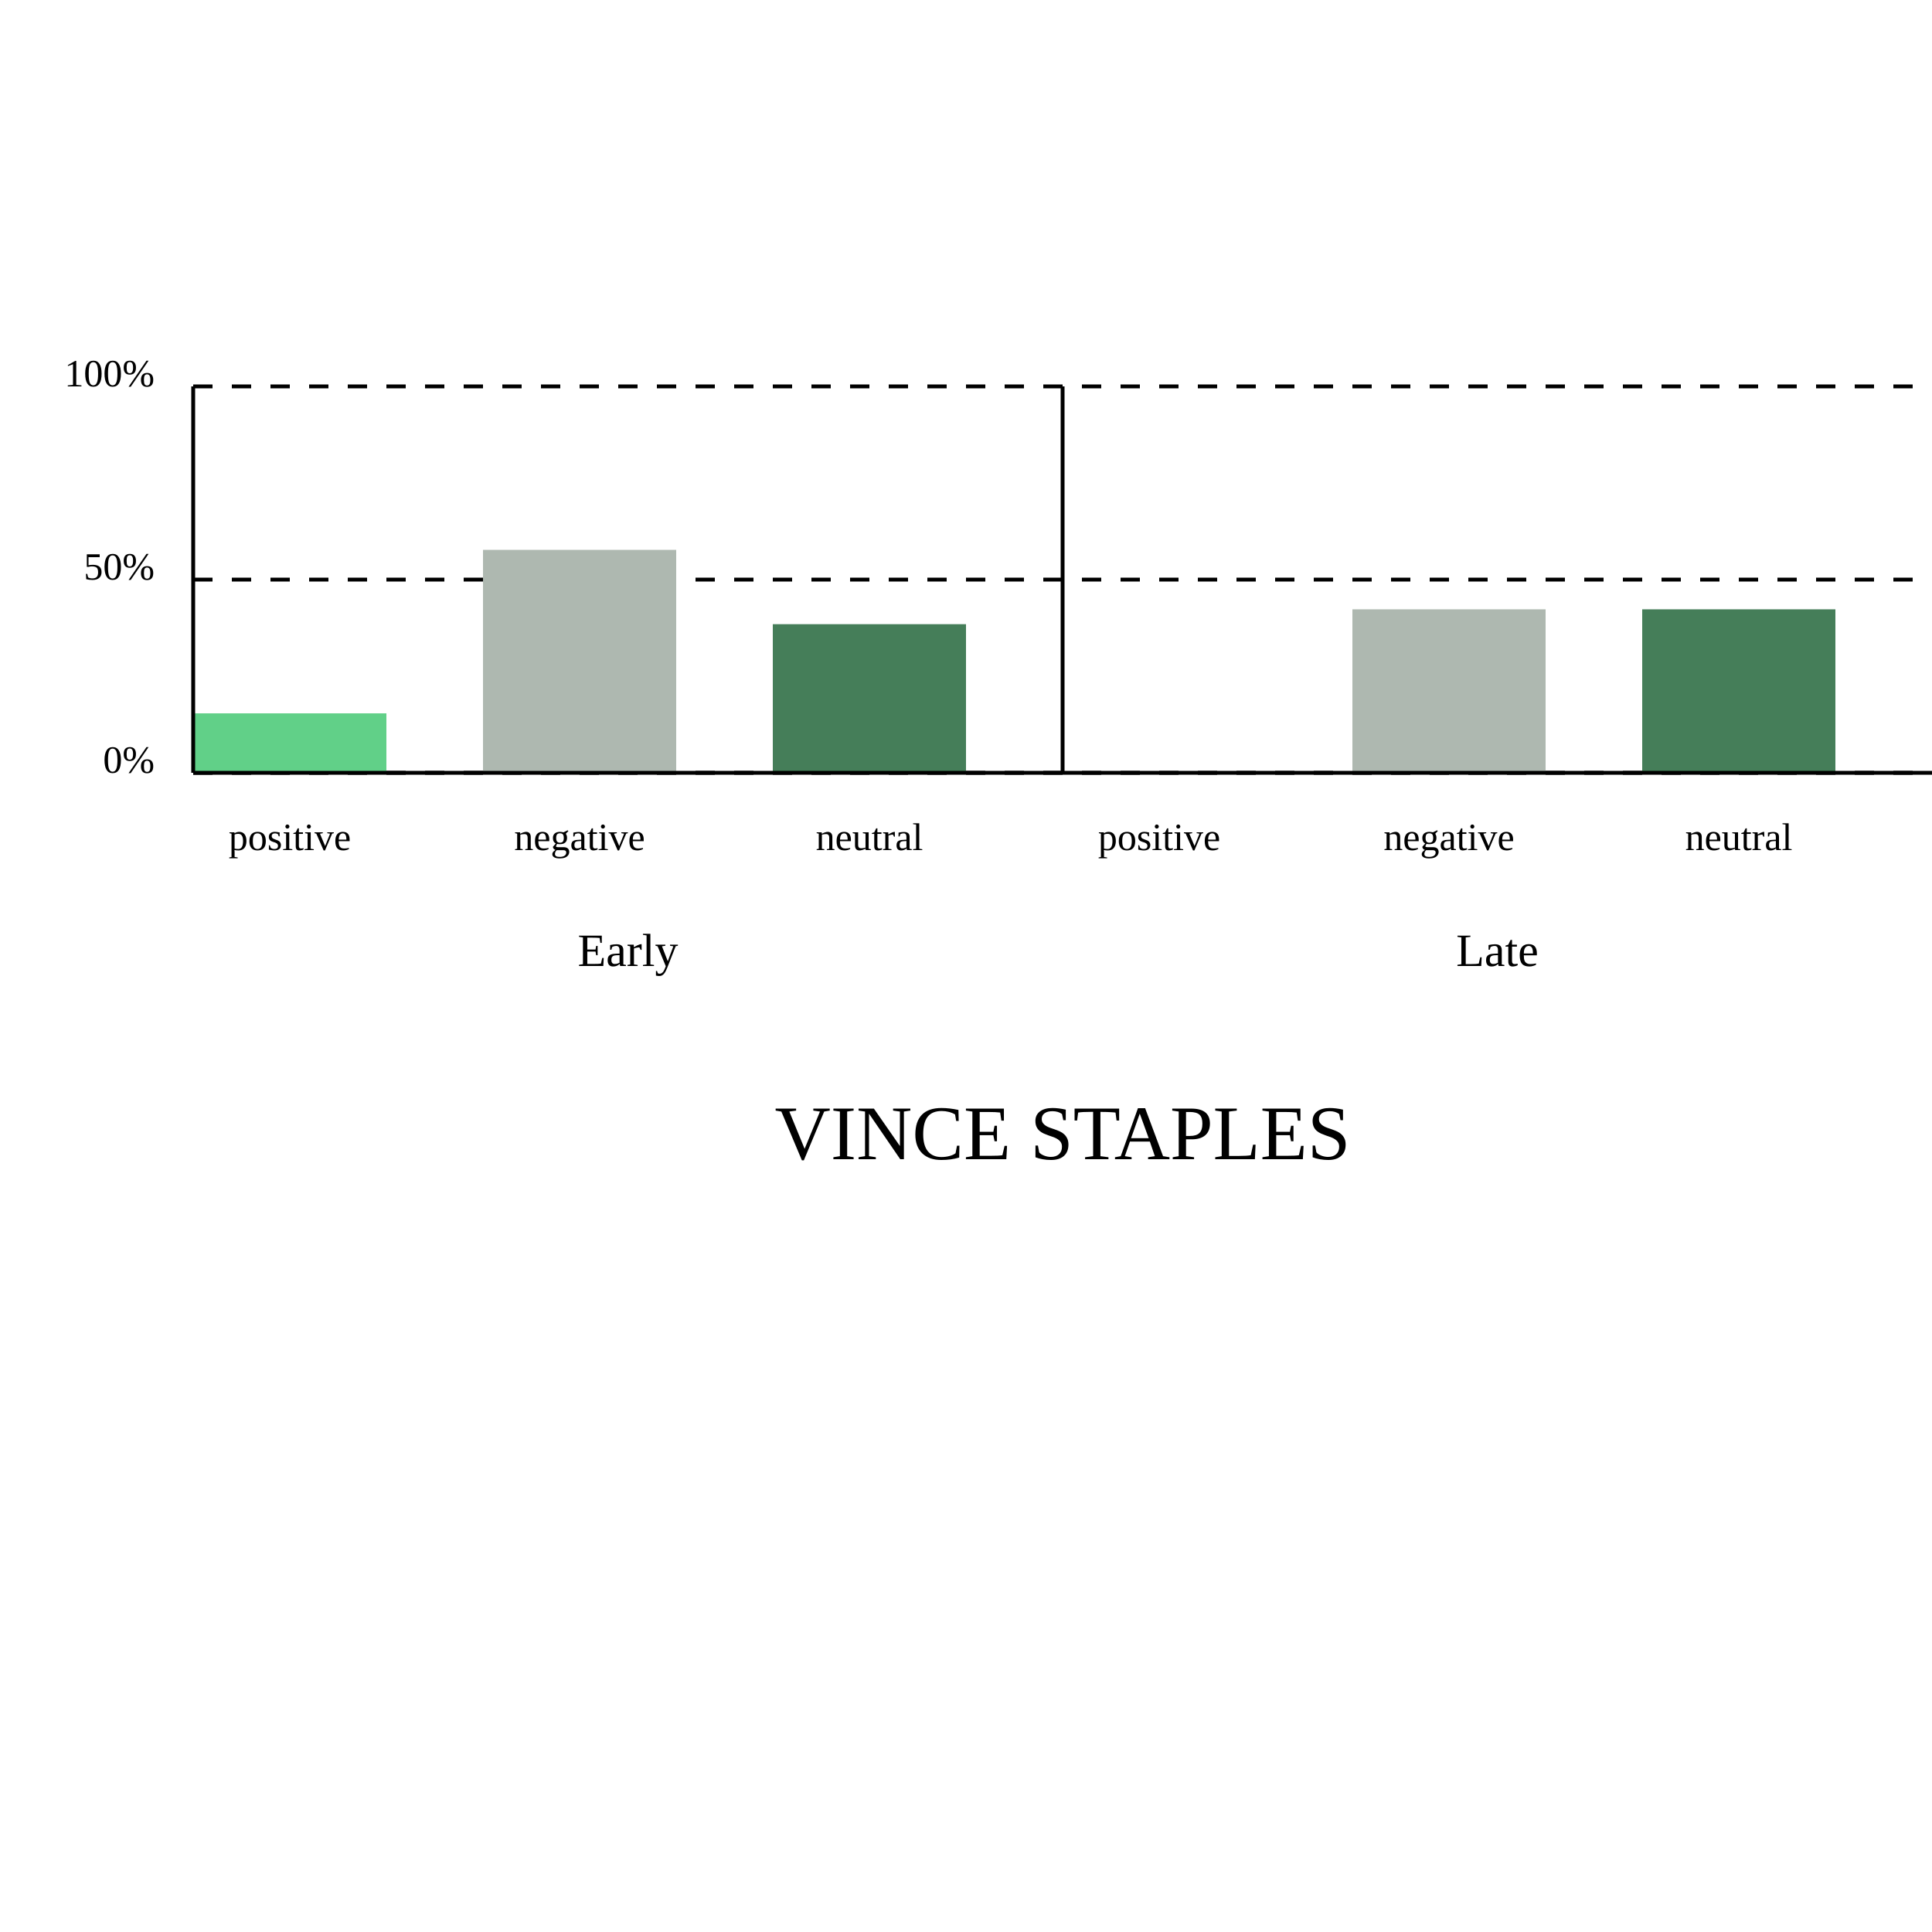
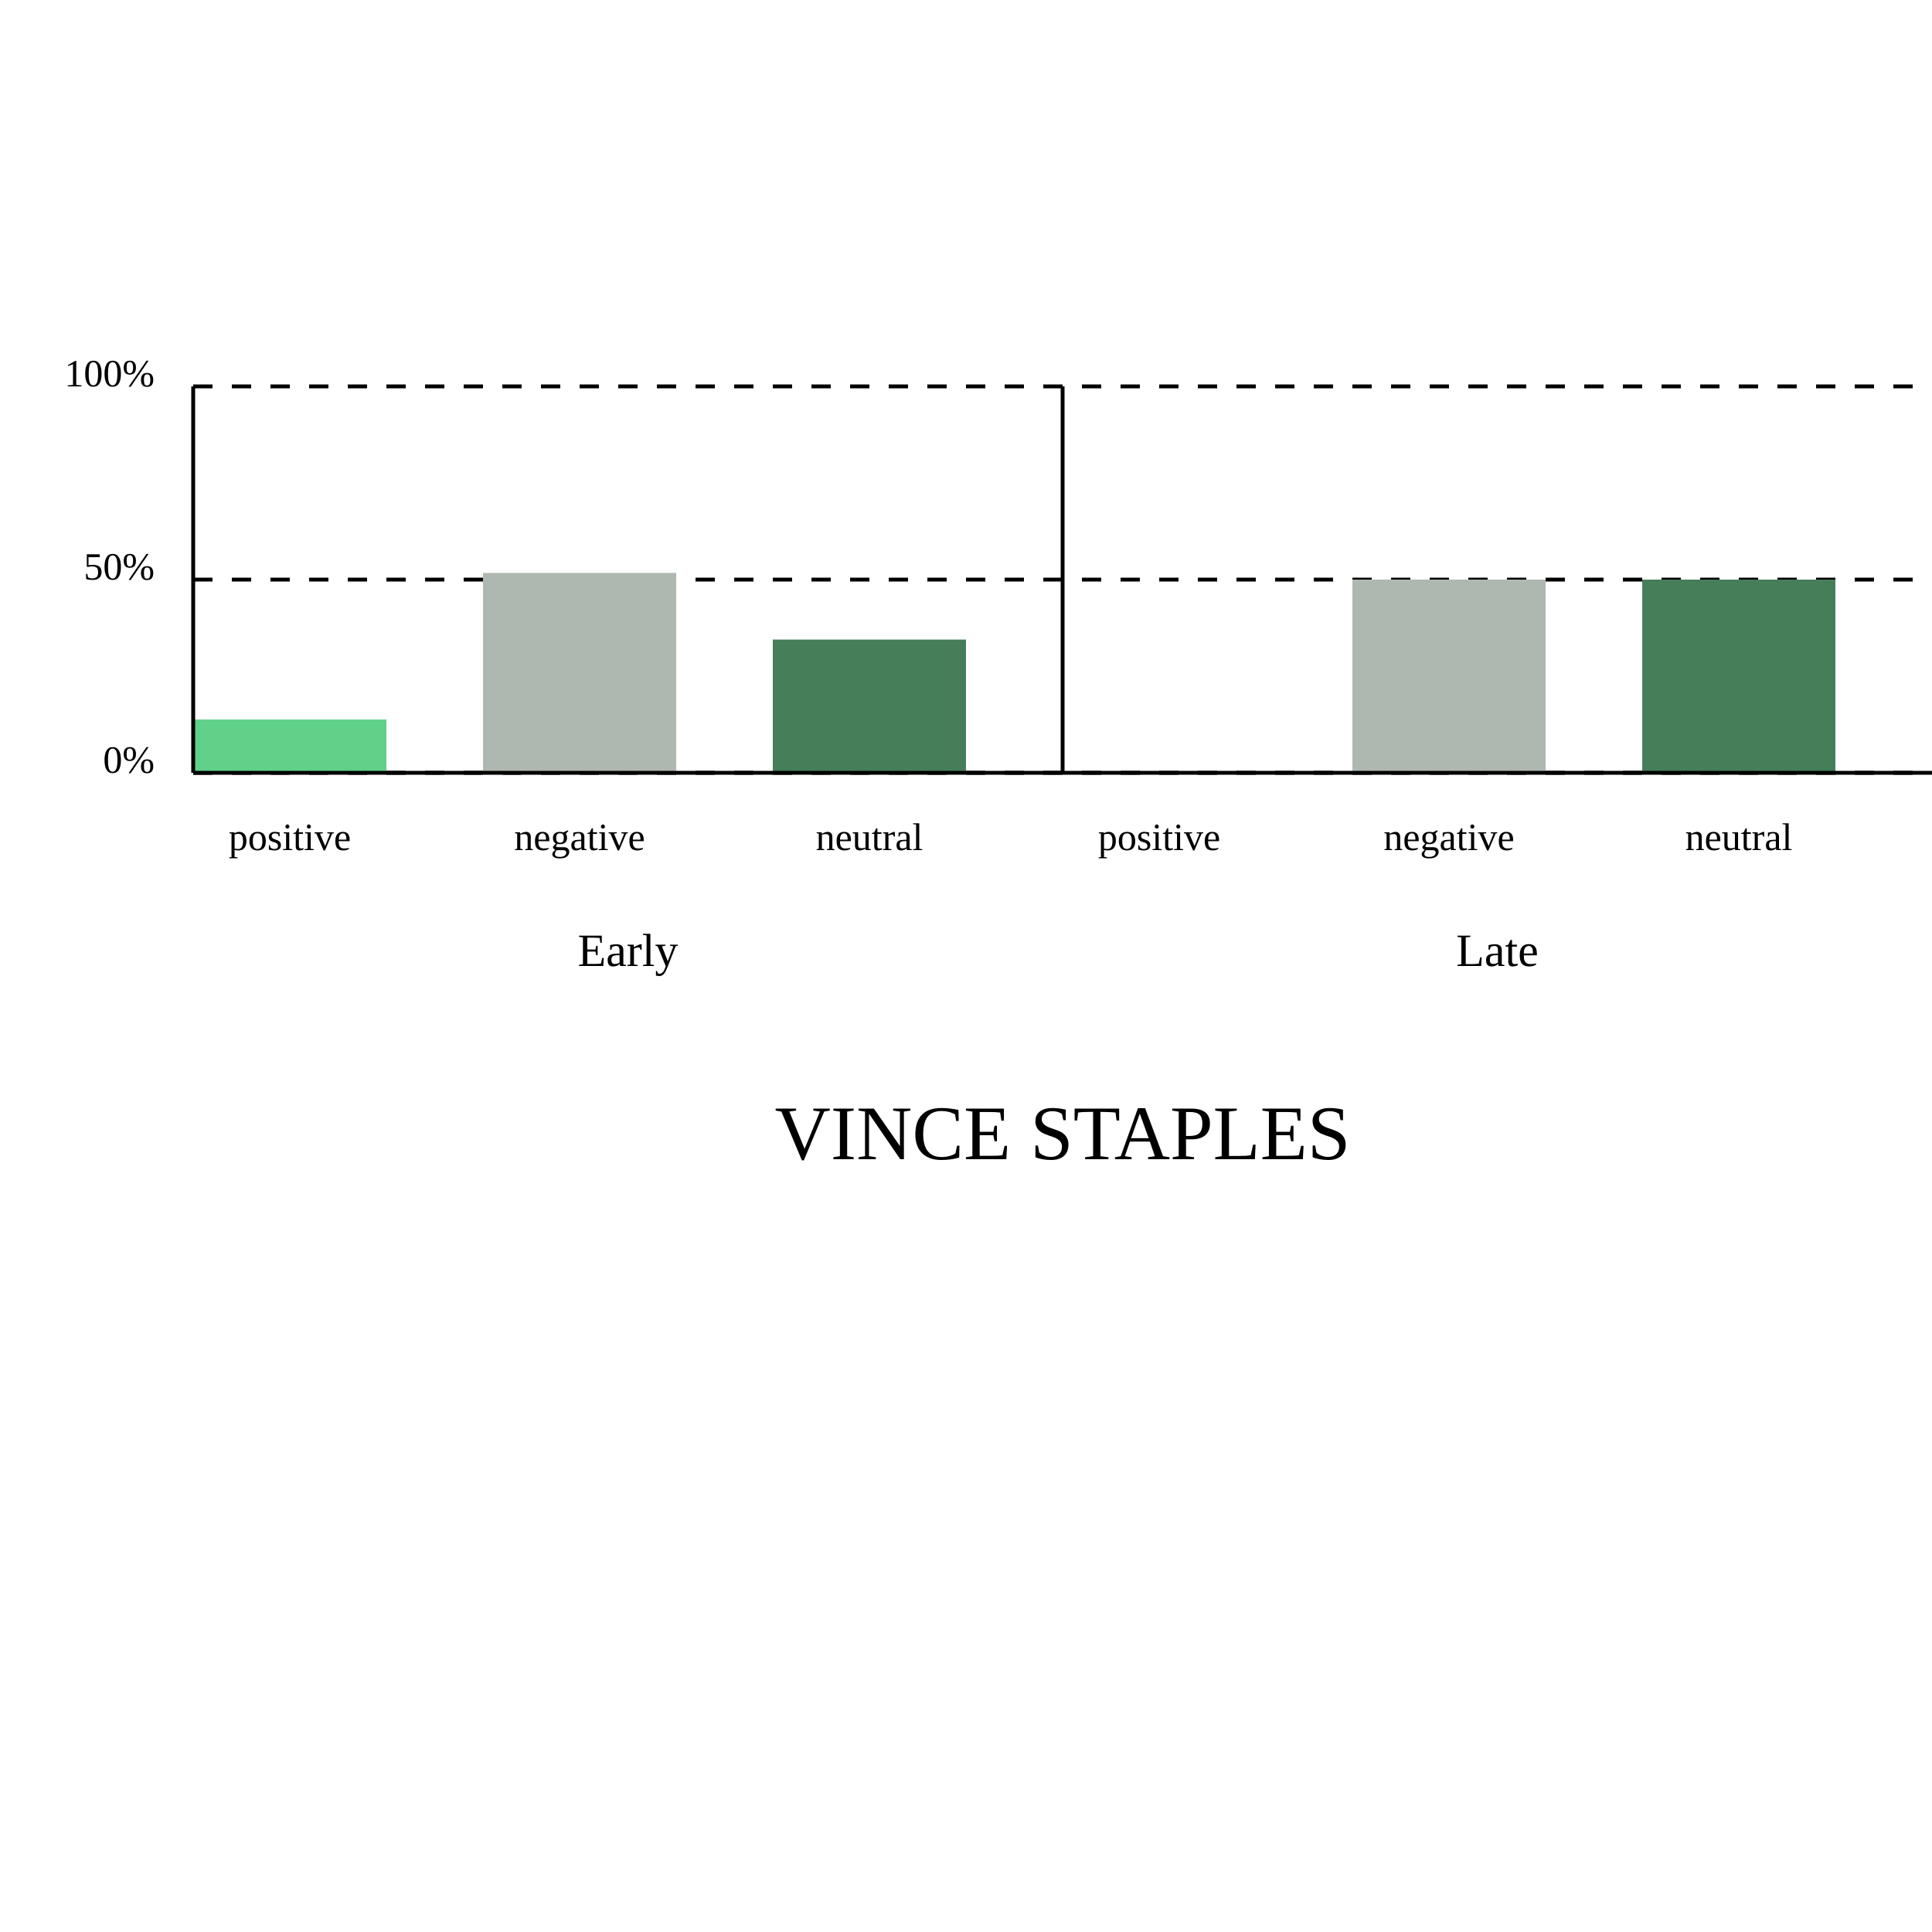
<svg xmlns="http://www.w3.org/2000/svg" width="500" height="500">
  <g transform="translate(50, 200)">
    <line x1="0" x2="450" y1="-0" y2="-0" stroke="black" stroke-dasharray="5" />
    <text x="-10" y="-0" text-anchor="end" font-size="smaller">0% </text>
    <line x1="0" x2="450" y1="-50" y2="-50" stroke="black" stroke-dasharray="5" />
    <text x="-10" y="-50" text-anchor="end" font-size="smaller">50% </text>
    <line x1="0" x2="450" y1="-100" y2="-100" stroke="black" stroke-dasharray="5" />
    <text x="-10" y="-100" text-anchor="end" font-size="smaller">100% </text>
    <text x="225" y="100" font-size="20" text-anchor="middle">VINCE STAPLES</text>
    <text x="112.5" y="50" text-anchor="middle">Early</text>
    <text x="337.5" y="50" text-anchor="middle">Late</text>
-     <rect x="0" width="50" y="-15.385" height="15.385" fill="#61D088" />
+     <rect x="0" width="50" y="-13.793" height="13.793" fill="#61D088" />
    <text x="25" y="20" font-size="smaller" text-anchor="middle">positive</text>
    <rect x="225" width="50" y="-0" height="0" fill="#61D088" />
    <text x="250" y="20" font-size="smaller" text-anchor="middle">positive</text>
-     <rect x="75" width="50" y="-57.692" height="57.692" fill="#aeb8b0" />
+     <rect x="75" width="50" y="-51.724" height="51.724" fill="#aeb8b0" />
    <text x="100" y="20" font-size="smaller" text-anchor="middle">negative</text>
-     <rect x="300" width="50" y="-42.308" height="42.308" fill="#aeb8b0" />
+     <rect x="300" width="50" y="-50" height="50" fill="#aeb8b0" />
    <text x="325" y="20" font-size="smaller" text-anchor="middle">negative</text>
-     <rect x="150" width="50" y="-38.462" height="38.462" fill="#457E59" />
+     <rect x="150" width="50" y="-34.483" height="34.483" fill="#457E59" />
    <text x="175" y="20" font-size="smaller" text-anchor="middle">neutral</text>
-     <rect x="375" width="50" y="-42.308" height="42.308" fill="#457E59" />
+     <rect x="375" width="50" y="-50" height="50" fill="#457E59" />
    <text x="400" y="20" font-size="smaller" text-anchor="middle">neutral</text>
    <line x1="0" x2="450" y1="0" y2="0" stroke="black" />
    <line x1="0" x2="0" y1="0" y2="-100" stroke="black" />
    <line x1="225" x2="225" y1="0" y2="-100" stroke="black" />
  </g>
</svg>
